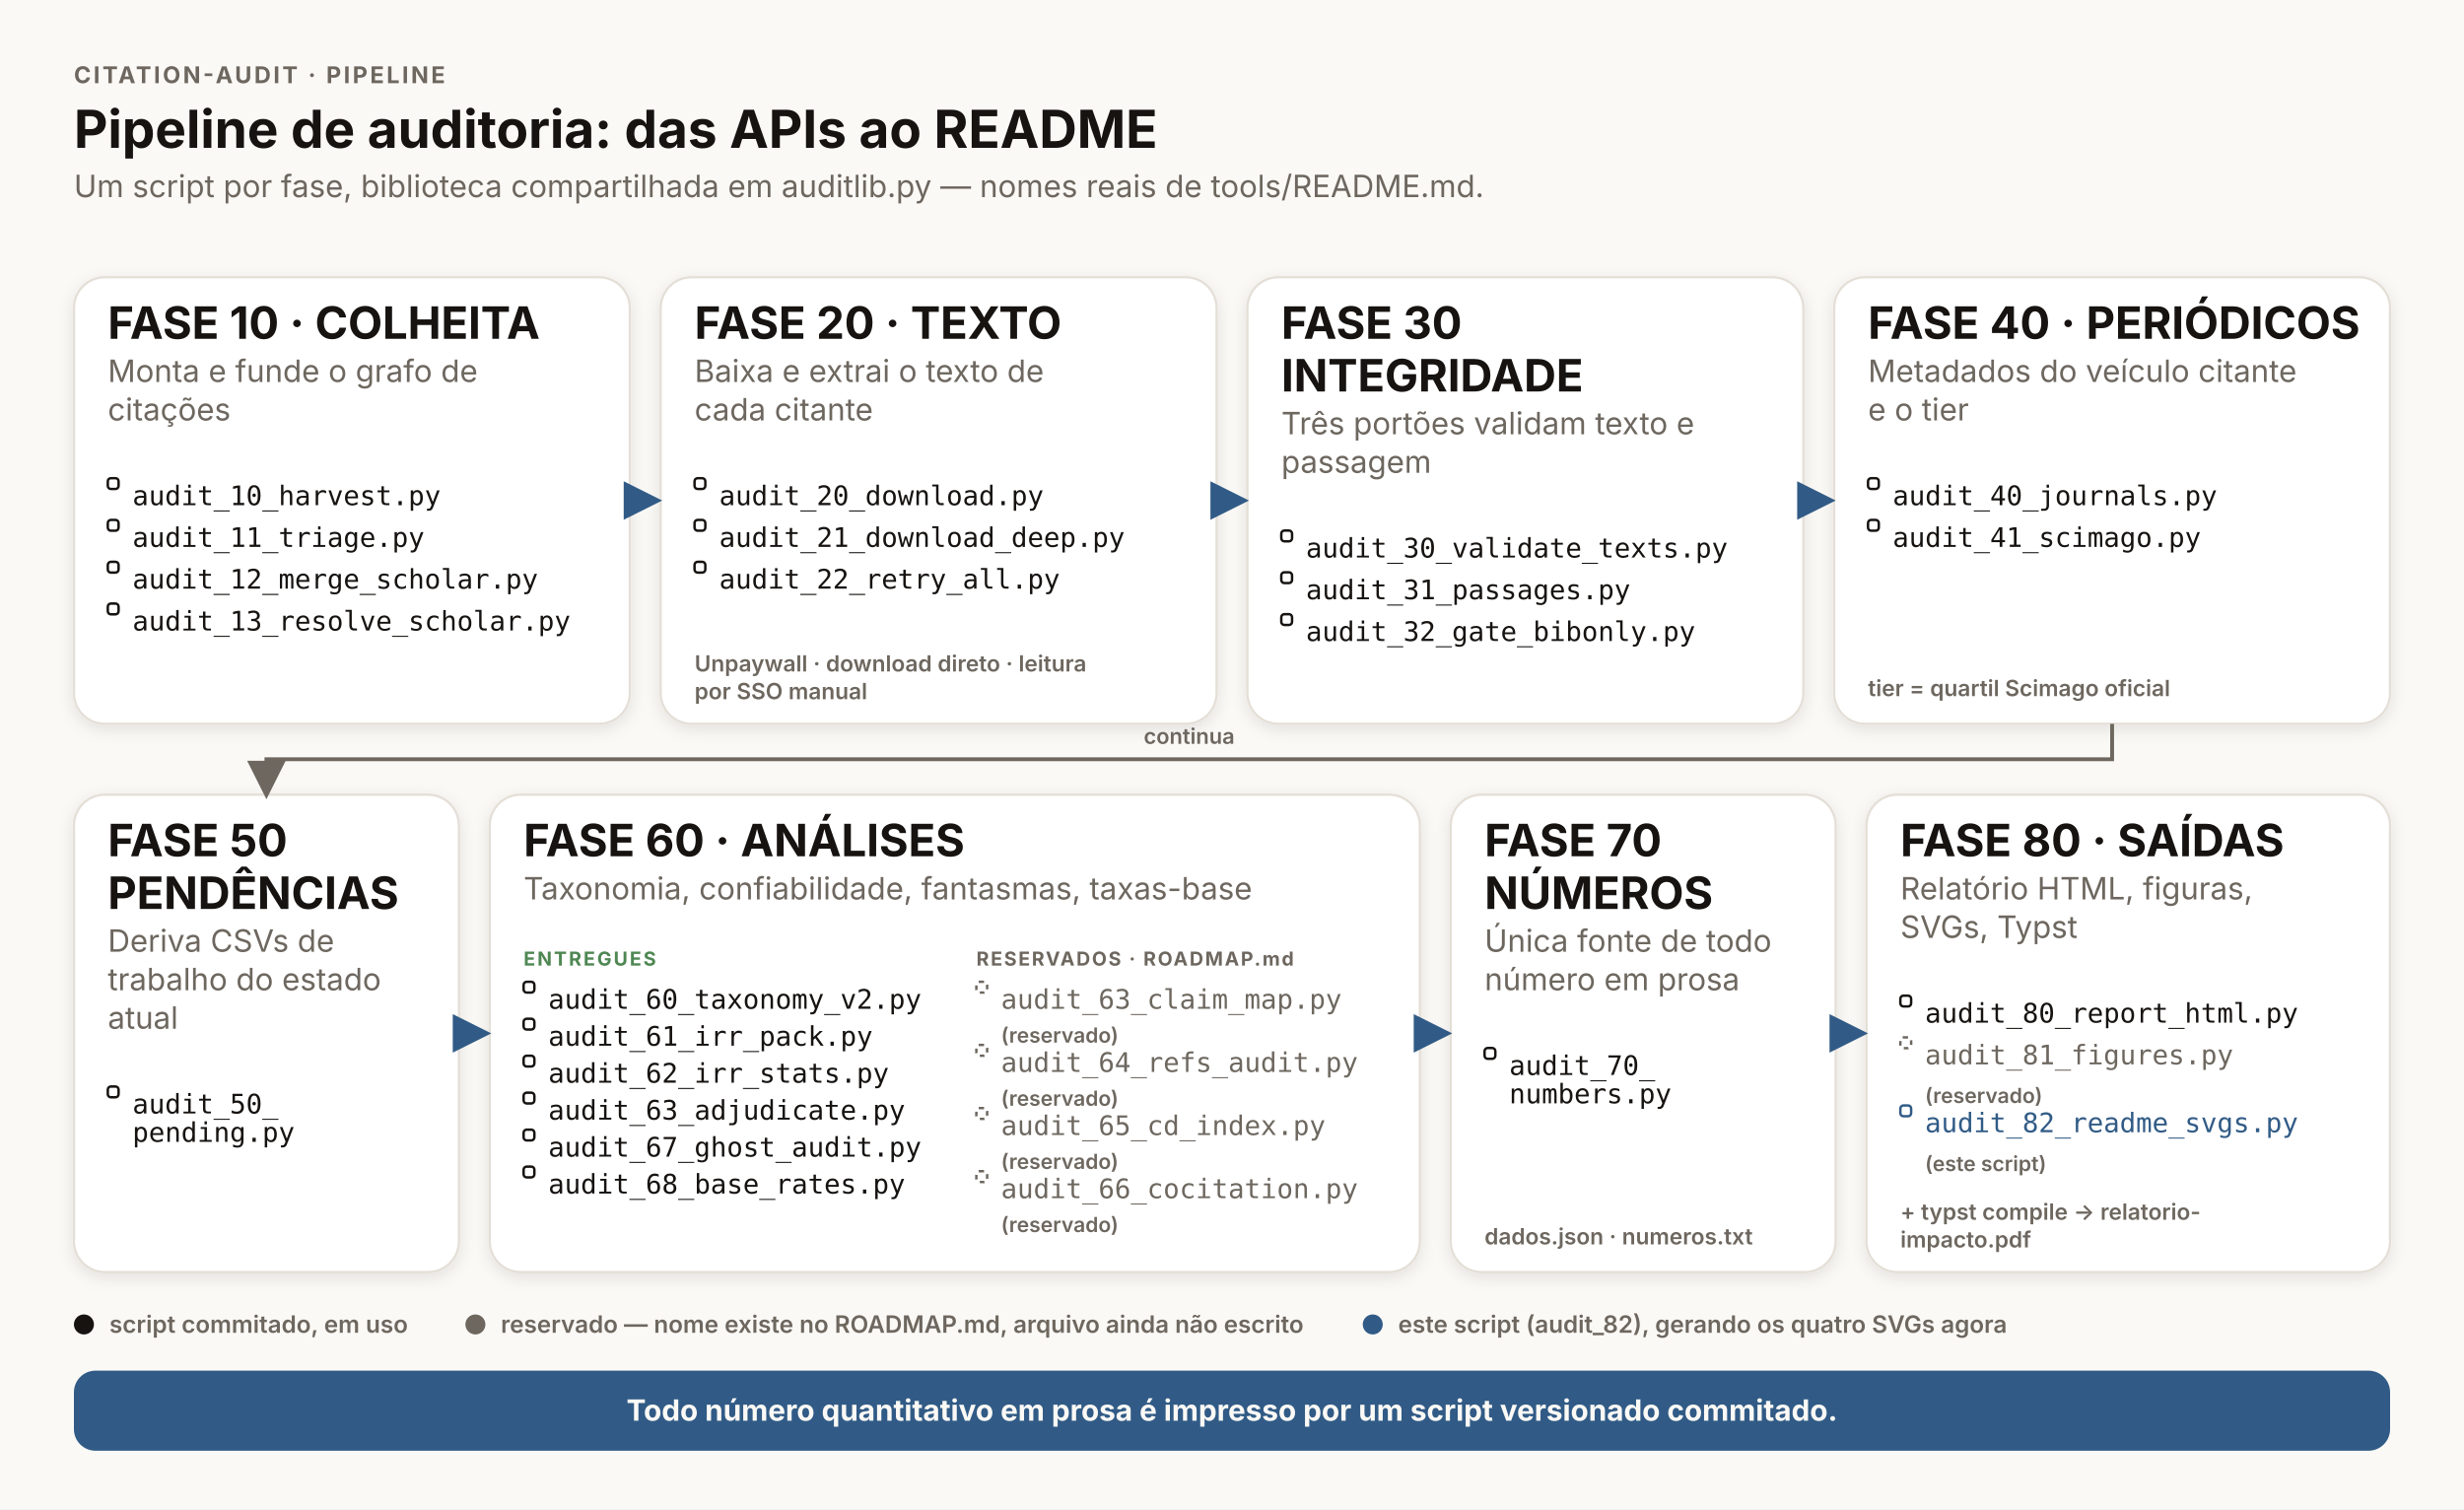
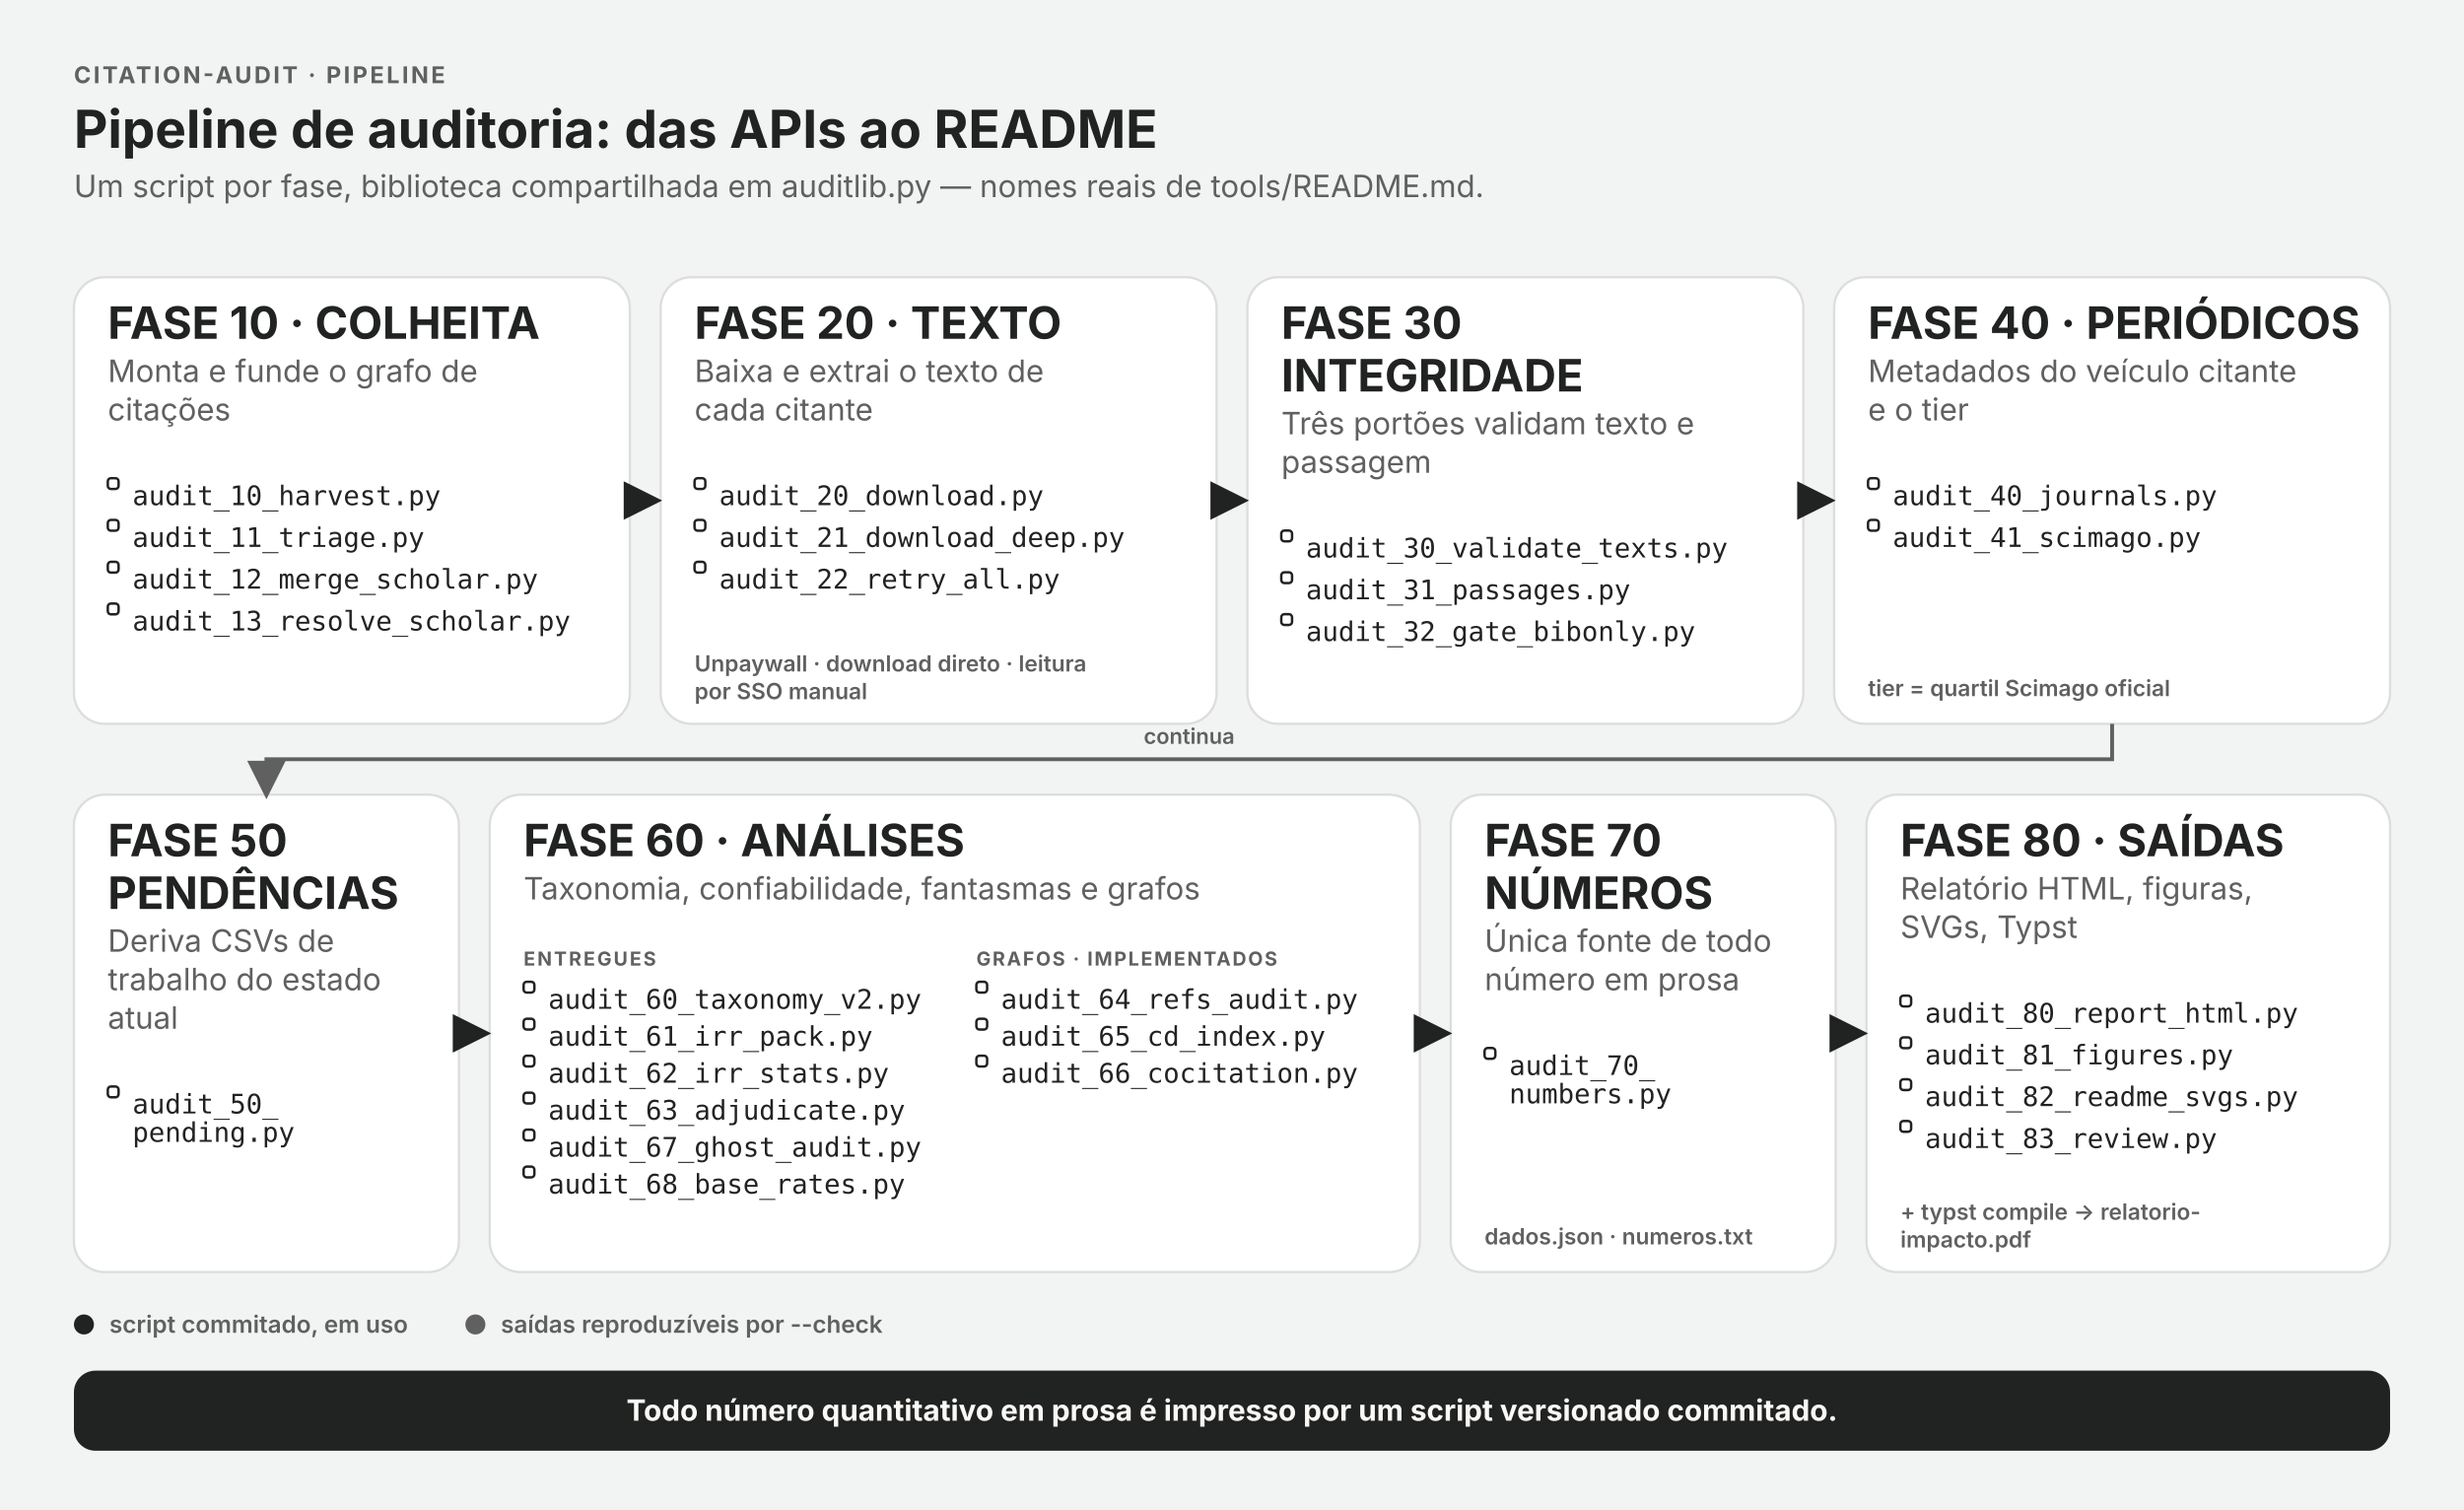
<svg xmlns="http://www.w3.org/2000/svg" viewBox="0 0 1600 980" font-family="Inter, -apple-system, 'Segoe UI', Helvetica, Arial, sans-serif" role="img" aria-labelledby="title desc">
  <defs>
    <marker id="arrow" markerWidth="10" markerHeight="10" refX="8" refY="5" orient="auto">
-       <path d="M0,0 L10,5 L0,10 Z" fill="#6D675F" />
+       <path d="M0,0 L10,5 L0,10 Z" fill="#606060" />
    </marker>
    <marker id="arrowBlue" markerWidth="10" markerHeight="10" refX="8" refY="5" orient="auto">
-       <path d="M0,0 L10,5 L0,10 Z" fill="#315B86" />
+       <path d="M0,0 L10,5 L0,10 Z" fill="#212322" />
    </marker>
    <marker id="arrowAmber" markerWidth="10" markerHeight="10" refX="8" refY="5" orient="auto">
-       <path d="M0,0 L10,5 L0,10 Z" fill="#D9822B" />
+       <path d="M0,0 L10,5 L0,10 Z" fill="#606060" />
    </marker>
    <marker id="arrowTerra" markerWidth="10" markerHeight="10" refX="8" refY="5" orient="auto">
-       <path d="M0,0 L10,5 L0,10 Z" fill="#C96F3F" />
+       <path d="M0,0 L10,5 L0,10 Z" fill="#212322" />
    </marker>
    <marker id="arrowSage" markerWidth="10" markerHeight="10" refX="8" refY="5" orient="auto">
-       <path d="M0,0 L10,5 L0,10 Z" fill="#4E8752" />
+       <path d="M0,0 L10,5 L0,10 Z" fill="#606060" />
    </marker>
-     <filter id="cardShadow" x="-10%" y="-10%" width="120%" height="130%">
-       <feDropShadow dx="0" dy="3" stdDeviation="5" flood-color="#161311" flood-opacity="0.10" />
-     </filter>
  </defs>
-   <rect width="1600" height="980" fill="#FBF9F6" />
-   <text x="48.0" y="54.0" font-family="Inter, -apple-system, 'Segoe UI', Helvetica, Arial, sans-serif" font-size="15" font-weight="700" fill="#6D675F" text-anchor="start" letter-spacing="1.6">CITATION-AUDIT · PIPELINE</text>
-   <text x="48.0" y="96.0" font-family="Inter, -apple-system, 'Segoe UI', Helvetica, Arial, sans-serif" font-size="34" font-weight="700" fill="#161311" text-anchor="start">Pipeline de auditoria: das APIs ao README</text>
-   <text x="48.0" y="128.0" font-family="Inter, -apple-system, 'Segoe UI', Helvetica, Arial, sans-serif" font-size="20" font-weight="400" fill="#6D675F" text-anchor="start">Um script por fase, biblioteca compartilhada em auditlib.py — nomes reais de tools/README.md.</text>
-   <rect x="48.0" y="180.0" width="361.0" height="290.0" rx="20" fill="#FFFFFF" stroke="#E4DFD7" stroke-width="1.5" filter="url(#cardShadow)" />
-   <text x="70.0" y="220.0" font-family="Inter, -apple-system, 'Segoe UI', Helvetica, Arial, sans-serif" font-size="29" font-weight="700" fill="#161311" text-anchor="start">FASE 10 · COLHEITA</text>
-   <text x="70.0" y="248.0" font-family="Inter, -apple-system, 'Segoe UI', Helvetica, Arial, sans-serif" font-size="20" font-weight="400" fill="#6D675F" text-anchor="start">Monta e funde o grafo de</text>
-   <text x="70.0" y="273.0" font-family="Inter, -apple-system, 'Segoe UI', Helvetica, Arial, sans-serif" font-size="20" font-weight="400" fill="#6D675F" text-anchor="start">citações</text>
-   <rect x="70.0" y="310.5" width="7" height="7" rx="2" fill="none" stroke="#161311" stroke-width="1.6" />
-   <text x="86.0" y="328.0" font-family="'JetBrains Mono', SFMono-Regular, Menlo, monospace" font-size="17.5" font-weight="500" fill="#161311" text-anchor="start">audit_10_harvest.py</text>
-   <rect x="70.0" y="337.6" width="7" height="7" rx="2" fill="none" stroke="#161311" stroke-width="1.6" />
-   <text x="86.0" y="355.1" font-family="'JetBrains Mono', SFMono-Regular, Menlo, monospace" font-size="17.5" font-weight="500" fill="#161311" text-anchor="start">audit_11_triage.py</text>
-   <rect x="70.0" y="364.8" width="7" height="7" rx="2" fill="none" stroke="#161311" stroke-width="1.6" />
-   <text x="86.0" y="382.2" font-family="'JetBrains Mono', SFMono-Regular, Menlo, monospace" font-size="17.5" font-weight="500" fill="#161311" text-anchor="start">audit_12_merge_scholar.py</text>
-   <rect x="70.0" y="391.9" width="7" height="7" rx="2" fill="none" stroke="#161311" stroke-width="1.6" />
-   <text x="86.0" y="409.4" font-family="'JetBrains Mono', SFMono-Regular, Menlo, monospace" font-size="17.5" font-weight="500" fill="#161311" text-anchor="start">audit_13_resolve_scholar.py</text>
-   <rect x="429.0" y="180.0" width="361.0" height="290.0" rx="20" fill="#FFFFFF" stroke="#E4DFD7" stroke-width="1.5" filter="url(#cardShadow)" />
-   <text x="451.0" y="220.0" font-family="Inter, -apple-system, 'Segoe UI', Helvetica, Arial, sans-serif" font-size="29" font-weight="700" fill="#161311" text-anchor="start">FASE 20 · TEXTO</text>
-   <text x="451.0" y="248.0" font-family="Inter, -apple-system, 'Segoe UI', Helvetica, Arial, sans-serif" font-size="20" font-weight="400" fill="#6D675F" text-anchor="start">Baixa e extrai o texto de</text>
-   <text x="451.0" y="273.0" font-family="Inter, -apple-system, 'Segoe UI', Helvetica, Arial, sans-serif" font-size="20" font-weight="400" fill="#6D675F" text-anchor="start">cada citante</text>
-   <rect x="451.0" y="310.5" width="7" height="7" rx="2" fill="none" stroke="#161311" stroke-width="1.6" />
-   <text x="467.0" y="328.0" font-family="'JetBrains Mono', SFMono-Regular, Menlo, monospace" font-size="17.5" font-weight="500" fill="#161311" text-anchor="start">audit_20_download.py</text>
-   <rect x="451.0" y="337.6" width="7" height="7" rx="2" fill="none" stroke="#161311" stroke-width="1.6" />
-   <text x="467.0" y="355.1" font-family="'JetBrains Mono', SFMono-Regular, Menlo, monospace" font-size="17.5" font-weight="500" fill="#161311" text-anchor="start">audit_21_download_deep.py</text>
-   <rect x="451.0" y="364.8" width="7" height="7" rx="2" fill="none" stroke="#161311" stroke-width="1.6" />
-   <text x="467.0" y="382.2" font-family="'JetBrains Mono', SFMono-Regular, Menlo, monospace" font-size="17.5" font-weight="500" fill="#161311" text-anchor="start">audit_22_retry_all.py</text>
-   <text x="451.0" y="436.0" font-family="Inter, -apple-system, 'Segoe UI', Helvetica, Arial, sans-serif" font-size="14.5" font-weight="600" fill="#6D675F" text-anchor="start">Unpaywall · download direto · leitura</text>
-   <text x="451.0" y="454.0" font-family="Inter, -apple-system, 'Segoe UI', Helvetica, Arial, sans-serif" font-size="14.5" font-weight="600" fill="#6D675F" text-anchor="start">por SSO manual</text>
-   <rect x="810.0" y="180.0" width="361.0" height="290.0" rx="20" fill="#FFFFFF" stroke="#E4DFD7" stroke-width="1.5" filter="url(#cardShadow)" />
-   <text x="832.0" y="220.0" font-family="Inter, -apple-system, 'Segoe UI', Helvetica, Arial, sans-serif" font-size="29" font-weight="700" fill="#161311" text-anchor="start">FASE 30</text>
-   <text x="832.0" y="254.2" font-family="Inter, -apple-system, 'Segoe UI', Helvetica, Arial, sans-serif" font-size="29" font-weight="700" fill="#161311" text-anchor="start">INTEGRIDADE</text>
-   <text x="832.0" y="282.0" font-family="Inter, -apple-system, 'Segoe UI', Helvetica, Arial, sans-serif" font-size="20" font-weight="400" fill="#6D675F" text-anchor="start">Três portões validam texto e</text>
-   <text x="832.0" y="307.0" font-family="Inter, -apple-system, 'Segoe UI', Helvetica, Arial, sans-serif" font-size="20" font-weight="400" fill="#6D675F" text-anchor="start">passagem</text>
-   <rect x="832.0" y="344.5" width="7" height="7" rx="2" fill="none" stroke="#161311" stroke-width="1.6" />
-   <text x="848.0" y="362.0" font-family="'JetBrains Mono', SFMono-Regular, Menlo, monospace" font-size="17.5" font-weight="500" fill="#161311" text-anchor="start">audit_30_validate_texts.py</text>
-   <rect x="832.0" y="371.6" width="7" height="7" rx="2" fill="none" stroke="#161311" stroke-width="1.6" />
-   <text x="848.0" y="389.1" font-family="'JetBrains Mono', SFMono-Regular, Menlo, monospace" font-size="17.5" font-weight="500" fill="#161311" text-anchor="start">audit_31_passages.py</text>
-   <rect x="832.0" y="398.8" width="7" height="7" rx="2" fill="none" stroke="#161311" stroke-width="1.6" />
-   <text x="848.0" y="416.2" font-family="'JetBrains Mono', SFMono-Regular, Menlo, monospace" font-size="17.5" font-weight="500" fill="#161311" text-anchor="start">audit_32_gate_bibonly.py</text>
-   <rect x="1191.0" y="180.0" width="361.0" height="290.0" rx="20" fill="#FFFFFF" stroke="#E4DFD7" stroke-width="1.5" filter="url(#cardShadow)" />
-   <text x="1213.0" y="220.0" font-family="Inter, -apple-system, 'Segoe UI', Helvetica, Arial, sans-serif" font-size="29" font-weight="700" fill="#161311" text-anchor="start">FASE 40 · PERIÓDICOS</text>
-   <text x="1213.0" y="248.0" font-family="Inter, -apple-system, 'Segoe UI', Helvetica, Arial, sans-serif" font-size="20" font-weight="400" fill="#6D675F" text-anchor="start">Metadados do veículo citante</text>
-   <text x="1213.0" y="273.0" font-family="Inter, -apple-system, 'Segoe UI', Helvetica, Arial, sans-serif" font-size="20" font-weight="400" fill="#6D675F" text-anchor="start">e o tier</text>
-   <rect x="1213.0" y="310.5" width="7" height="7" rx="2" fill="none" stroke="#161311" stroke-width="1.6" />
-   <text x="1229.0" y="328.0" font-family="'JetBrains Mono', SFMono-Regular, Menlo, monospace" font-size="17.5" font-weight="500" fill="#161311" text-anchor="start">audit_40_journals.py</text>
-   <rect x="1213.0" y="337.6" width="7" height="7" rx="2" fill="none" stroke="#161311" stroke-width="1.6" />
-   <text x="1229.0" y="355.1" font-family="'JetBrains Mono', SFMono-Regular, Menlo, monospace" font-size="17.5" font-weight="500" fill="#161311" text-anchor="start">audit_41_scimago.py</text>
-   <text x="1213.0" y="452.0" font-family="Inter, -apple-system, 'Segoe UI', Helvetica, Arial, sans-serif" font-size="14.5" font-weight="600" fill="#6D675F" text-anchor="start">tier = quartil Scimago oficial</text>
-   <path d="M413.0 325.0 L425.0 325.0" stroke="#315B86" stroke-width="2.5" fill="none" marker-end="url(#arrowBlue)" />
-   <path d="M794.0 325.0 L806.0 325.0" stroke="#315B86" stroke-width="2.5" fill="none" marker-end="url(#arrowBlue)" />
-   <path d="M1175.0 325.0 L1187.0 325.0" stroke="#315B86" stroke-width="2.5" fill="none" marker-end="url(#arrowBlue)" />
-   <rect x="48.0" y="516.0" width="250.0" height="310.0" rx="20" fill="#FFFFFF" stroke="#E4DFD7" stroke-width="1.5" filter="url(#cardShadow)" />
-   <text x="70.0" y="556.0" font-family="Inter, -apple-system, 'Segoe UI', Helvetica, Arial, sans-serif" font-size="29" font-weight="700" fill="#161311" text-anchor="start">FASE 50</text>
-   <text x="70.0" y="590.2" font-family="Inter, -apple-system, 'Segoe UI', Helvetica, Arial, sans-serif" font-size="29" font-weight="700" fill="#161311" text-anchor="start">PENDÊNCIAS</text>
-   <text x="70.0" y="618.0" font-family="Inter, -apple-system, 'Segoe UI', Helvetica, Arial, sans-serif" font-size="20" font-weight="400" fill="#6D675F" text-anchor="start">Deriva CSVs de</text>
-   <text x="70.0" y="643.0" font-family="Inter, -apple-system, 'Segoe UI', Helvetica, Arial, sans-serif" font-size="20" font-weight="400" fill="#6D675F" text-anchor="start">trabalho do estado</text>
-   <text x="70.0" y="668.0" font-family="Inter, -apple-system, 'Segoe UI', Helvetica, Arial, sans-serif" font-size="20" font-weight="400" fill="#6D675F" text-anchor="start">atual</text>
-   <rect x="70.0" y="705.5" width="7" height="7" rx="2" fill="none" stroke="#161311" stroke-width="1.6" />
-   <text x="86.0" y="723.0" font-family="'JetBrains Mono', SFMono-Regular, Menlo, monospace" font-size="17.5" font-weight="500" fill="#161311" text-anchor="start">audit_50_</text>
-   <text x="86.0" y="741.4" font-family="'JetBrains Mono', SFMono-Regular, Menlo, monospace" font-size="17.5" font-weight="500" fill="#161311" text-anchor="start">pending.py</text>
-   <rect x="318.0" y="516.0" width="604.0" height="310.0" rx="20" fill="#FFFFFF" stroke="#E4DFD7" stroke-width="1.5" filter="url(#cardShadow)" />
-   <text x="340.0" y="556.0" font-family="Inter, -apple-system, 'Segoe UI', Helvetica, Arial, sans-serif" font-size="29" font-weight="700" fill="#161311" text-anchor="start">FASE 60 · ANÁLISES</text>
-   <text x="340.0" y="584.0" font-family="Inter, -apple-system, 'Segoe UI', Helvetica, Arial, sans-serif" font-size="20" font-weight="400" fill="#6D675F" text-anchor="start">Taxonomia, confiabilidade, fantasmas, taxas-base</text>
-   <text x="340.0" y="627.0" font-family="Inter, -apple-system, 'Segoe UI', Helvetica, Arial, sans-serif" font-size="12.5" font-weight="700" fill="#4E8752" text-anchor="start" letter-spacing="1.3">ENTREGUES</text>
-   <text x="634.0" y="627.0" font-family="Inter, -apple-system, 'Segoe UI', Helvetica, Arial, sans-serif" font-size="12.5" font-weight="700" fill="#6D675F" text-anchor="start" letter-spacing="1.1">RESERVADOS · ROADMAP.md</text>
-   <rect x="340.0" y="637.5" width="7" height="7" rx="2" fill="none" stroke="#161311" stroke-width="1.6" />
-   <text x="356.0" y="655.0" font-family="'JetBrains Mono', SFMono-Regular, Menlo, monospace" font-size="17.5" font-weight="500" fill="#161311" text-anchor="start">audit_60_taxonomy_v2.py</text>
-   <rect x="340.0" y="661.5" width="7" height="7" rx="2" fill="none" stroke="#161311" stroke-width="1.6" />
-   <text x="356.0" y="679.0" font-family="'JetBrains Mono', SFMono-Regular, Menlo, monospace" font-size="17.5" font-weight="500" fill="#161311" text-anchor="start">audit_61_irr_pack.py</text>
-   <rect x="340.0" y="685.5" width="7" height="7" rx="2" fill="none" stroke="#161311" stroke-width="1.6" />
-   <text x="356.0" y="703.0" font-family="'JetBrains Mono', SFMono-Regular, Menlo, monospace" font-size="17.5" font-weight="500" fill="#161311" text-anchor="start">audit_62_irr_stats.py</text>
-   <rect x="340.0" y="709.5" width="7" height="7" rx="2" fill="none" stroke="#161311" stroke-width="1.6" />
-   <text x="356.0" y="727.0" font-family="'JetBrains Mono', SFMono-Regular, Menlo, monospace" font-size="17.5" font-weight="500" fill="#161311" text-anchor="start">audit_63_adjudicate.py</text>
-   <rect x="340.0" y="733.5" width="7" height="7" rx="2" fill="none" stroke="#161311" stroke-width="1.6" />
-   <text x="356.0" y="751.0" font-family="'JetBrains Mono', SFMono-Regular, Menlo, monospace" font-size="17.5" font-weight="500" fill="#161311" text-anchor="start">audit_67_ghost_audit.py</text>
-   <rect x="340.0" y="757.5" width="7" height="7" rx="2" fill="none" stroke="#161311" stroke-width="1.6" />
-   <text x="356.0" y="775.0" font-family="'JetBrains Mono', SFMono-Regular, Menlo, monospace" font-size="17.5" font-weight="500" fill="#161311" text-anchor="start">audit_68_base_rates.py</text>
-   <rect x="634.0" y="637.5" width="7" height="7" rx="2" fill="none" stroke="#6D675F" stroke-width="1.6" stroke-dasharray="3 3" />
-   <text x="650.0" y="655.0" font-family="'JetBrains Mono', SFMono-Regular, Menlo, monospace" font-size="17.5" font-weight="500" fill="#6D675F" text-anchor="start">audit_63_claim_map.py</text>
-   <text x="650.0" y="677.0" font-family="Inter, -apple-system, 'Segoe UI', Helvetica, Arial, sans-serif" font-size="13.5" font-weight="600" fill="#6D675F" text-anchor="start">(reservado)</text>
-   <rect x="634.0" y="678.5" width="7" height="7" rx="2" fill="none" stroke="#6D675F" stroke-width="1.6" stroke-dasharray="3 3" />
-   <text x="650.0" y="696.0" font-family="'JetBrains Mono', SFMono-Regular, Menlo, monospace" font-size="17.5" font-weight="500" fill="#6D675F" text-anchor="start">audit_64_refs_audit.py</text>
-   <text x="650.0" y="718.0" font-family="Inter, -apple-system, 'Segoe UI', Helvetica, Arial, sans-serif" font-size="13.5" font-weight="600" fill="#6D675F" text-anchor="start">(reservado)</text>
-   <rect x="634.0" y="719.5" width="7" height="7" rx="2" fill="none" stroke="#6D675F" stroke-width="1.6" stroke-dasharray="3 3" />
-   <text x="650.0" y="737.0" font-family="'JetBrains Mono', SFMono-Regular, Menlo, monospace" font-size="17.5" font-weight="500" fill="#6D675F" text-anchor="start">audit_65_cd_index.py</text>
-   <text x="650.0" y="759.0" font-family="Inter, -apple-system, 'Segoe UI', Helvetica, Arial, sans-serif" font-size="13.5" font-weight="600" fill="#6D675F" text-anchor="start">(reservado)</text>
-   <rect x="634.0" y="760.5" width="7" height="7" rx="2" fill="none" stroke="#6D675F" stroke-width="1.6" stroke-dasharray="3 3" />
-   <text x="650.0" y="778.0" font-family="'JetBrains Mono', SFMono-Regular, Menlo, monospace" font-size="17.5" font-weight="500" fill="#6D675F" text-anchor="start">audit_66_cocitation.py</text>
-   <text x="650.0" y="800.0" font-family="Inter, -apple-system, 'Segoe UI', Helvetica, Arial, sans-serif" font-size="13.5" font-weight="600" fill="#6D675F" text-anchor="start">(reservado)</text>
-   <rect x="942.0" y="516.0" width="250.0" height="310.0" rx="20" fill="#FFFFFF" stroke="#E4DFD7" stroke-width="1.5" filter="url(#cardShadow)" />
-   <text x="964.0" y="556.0" font-family="Inter, -apple-system, 'Segoe UI', Helvetica, Arial, sans-serif" font-size="29" font-weight="700" fill="#161311" text-anchor="start">FASE 70</text>
-   <text x="964.0" y="590.2" font-family="Inter, -apple-system, 'Segoe UI', Helvetica, Arial, sans-serif" font-size="29" font-weight="700" fill="#161311" text-anchor="start">NÚMEROS</text>
-   <text x="964.0" y="618.0" font-family="Inter, -apple-system, 'Segoe UI', Helvetica, Arial, sans-serif" font-size="20" font-weight="400" fill="#6D675F" text-anchor="start">Única fonte de todo</text>
-   <text x="964.0" y="643.0" font-family="Inter, -apple-system, 'Segoe UI', Helvetica, Arial, sans-serif" font-size="20" font-weight="400" fill="#6D675F" text-anchor="start">número em prosa</text>
-   <rect x="964.0" y="680.5" width="7" height="7" rx="2" fill="none" stroke="#161311" stroke-width="1.6" />
-   <text x="980.0" y="698.0" font-family="'JetBrains Mono', SFMono-Regular, Menlo, monospace" font-size="17.5" font-weight="500" fill="#161311" text-anchor="start">audit_70_</text>
-   <text x="980.0" y="716.4" font-family="'JetBrains Mono', SFMono-Regular, Menlo, monospace" font-size="17.5" font-weight="500" fill="#161311" text-anchor="start">numbers.py</text>
-   <text x="964.0" y="808.0" font-family="Inter, -apple-system, 'Segoe UI', Helvetica, Arial, sans-serif" font-size="14.5" font-weight="600" fill="#6D675F" text-anchor="start">dados.json · numeros.txt</text>
-   <rect x="1212.0" y="516.0" width="340.0" height="310.0" rx="20" fill="#FFFFFF" stroke="#E4DFD7" stroke-width="1.5" filter="url(#cardShadow)" />
-   <text x="1234.0" y="556.0" font-family="Inter, -apple-system, 'Segoe UI', Helvetica, Arial, sans-serif" font-size="29" font-weight="700" fill="#161311" text-anchor="start">FASE 80 · SAÍDAS</text>
-   <text x="1234.0" y="584.0" font-family="Inter, -apple-system, 'Segoe UI', Helvetica, Arial, sans-serif" font-size="20" font-weight="400" fill="#6D675F" text-anchor="start">Relatório HTML, figuras,</text>
-   <text x="1234.0" y="609.0" font-family="Inter, -apple-system, 'Segoe UI', Helvetica, Arial, sans-serif" font-size="20" font-weight="400" fill="#6D675F" text-anchor="start">SVGs, Typst</text>
-   <rect x="1234.0" y="646.5" width="7" height="7" rx="2" fill="none" stroke="#161311" stroke-width="1.6" />
-   <text x="1250.0" y="664.0" font-family="'JetBrains Mono', SFMono-Regular, Menlo, monospace" font-size="17.5" font-weight="500" fill="#161311" text-anchor="start">audit_80_report_html.py</text>
-   <rect x="1234.0" y="673.6" width="7" height="7" rx="2" fill="none" stroke="#6D675F" stroke-width="1.6" stroke-dasharray="3 3" />
-   <text x="1250.0" y="691.1" font-family="'JetBrains Mono', SFMono-Regular, Menlo, monospace" font-size="17.5" font-weight="500" fill="#6D675F" text-anchor="start">audit_81_figures.py</text>
-   <text x="1250.0" y="716.2" font-family="Inter, -apple-system, 'Segoe UI', Helvetica, Arial, sans-serif" font-size="13.5" font-weight="600" fill="#6D675F" text-anchor="start">(reservado)</text>
-   <rect x="1234.0" y="717.8" width="7" height="7" rx="2" fill="none" stroke="#315B86" stroke-width="1.6" />
-   <text x="1250.0" y="735.2" font-family="'JetBrains Mono', SFMono-Regular, Menlo, monospace" font-size="17.5" font-weight="500" fill="#315B86" text-anchor="start">audit_82_readme_svgs.py</text>
-   <text x="1250.0" y="760.4" font-family="Inter, -apple-system, 'Segoe UI', Helvetica, Arial, sans-serif" font-size="13.5" font-weight="600" fill="#6D675F" text-anchor="start">(este script)</text>
-   <text x="1234.0" y="792.0" font-family="Inter, -apple-system, 'Segoe UI', Helvetica, Arial, sans-serif" font-size="14.5" font-weight="600" fill="#6D675F" text-anchor="start">+ typst compile → relatorio-</text>
-   <text x="1234.0" y="810.0" font-family="Inter, -apple-system, 'Segoe UI', Helvetica, Arial, sans-serif" font-size="14.5" font-weight="600" fill="#6D675F" text-anchor="start">impacto.pdf</text>
-   <path d="M302.0 671.0 L314.0 671.0" stroke="#315B86" stroke-width="2.5" fill="none" marker-end="url(#arrowBlue)" />
-   <path d="M926.0 671.0 L938.0 671.0" stroke="#315B86" stroke-width="2.5" fill="none" marker-end="url(#arrowBlue)" />
-   <path d="M1196.0 671.0 L1208.0 671.0" stroke="#315B86" stroke-width="2.5" fill="none" marker-end="url(#arrowBlue)" />
-   <path d="M1371.5 470.0 L1371.5 493.0 L173.0 493.0 L173.0 514.0" stroke="#6D675F" stroke-width="2.5" fill="none" marker-end="url(#arrow)" stroke-dasharray="1 0" />
-   <text x="772.2" y="483.0" font-family="Inter, -apple-system, 'Segoe UI', Helvetica, Arial, sans-serif" font-size="14" font-weight="600" fill="#6D675F" text-anchor="middle">continua</text>
-   <circle cx="54.5" cy="860.0" r="6.5" fill="#161311" />
-   <text x="71.0" y="865.4" font-family="Inter, -apple-system, 'Segoe UI', Helvetica, Arial, sans-serif" font-size="15.5" font-weight="600" fill="#6D675F" text-anchor="start">script commitado, em uso</text>
-   <circle cx="308.7" cy="860.0" r="6.5" fill="#6D675F" />
-   <text x="325.2" y="865.4" font-family="Inter, -apple-system, 'Segoe UI', Helvetica, Arial, sans-serif" font-size="15.5" font-weight="600" fill="#6D675F" text-anchor="start">reservado — nome existe no ROADMAP.md, arquivo ainda não escrito</text>
-   <circle cx="891.4" cy="860.0" r="6.5" fill="#315B86" />
-   <text x="907.9" y="865.4" font-family="Inter, -apple-system, 'Segoe UI', Helvetica, Arial, sans-serif" font-size="15.5" font-weight="600" fill="#6D675F" text-anchor="start">este script (audit_82), gerando os quatro SVGs agora</text>
-   <rect x="48.0" y="890.0" width="1504.0" height="52.0" rx="14" fill="#315B86" />
+   <rect width="1600" height="980" fill="#F2F3F3" />
+   <text x="48.0" y="54.0" font-family="Inter, -apple-system, 'Segoe UI', Helvetica, Arial, sans-serif" font-size="15" font-weight="700" fill="#606060" text-anchor="start" letter-spacing="1.6">CITATION-AUDIT · PIPELINE</text>
+   <text x="48.0" y="96.0" font-family="Inter, -apple-system, 'Segoe UI', Helvetica, Arial, sans-serif" font-size="34" font-weight="700" fill="#212322" text-anchor="start">Pipeline de auditoria: das APIs ao README</text>
+   <text x="48.0" y="128.0" font-family="Inter, -apple-system, 'Segoe UI', Helvetica, Arial, sans-serif" font-size="20" font-weight="400" fill="#606060" text-anchor="start">Um script por fase, biblioteca compartilhada em auditlib.py — nomes reais de tools/README.md.</text>
+   <rect x="48.0" y="180.0" width="361.0" height="290.0" rx="20" fill="#FFFFFF" stroke="#DDDDDD" stroke-width="1.5" />
+   <text x="70.0" y="220.0" font-family="Inter, -apple-system, 'Segoe UI', Helvetica, Arial, sans-serif" font-size="29" font-weight="700" fill="#212322" text-anchor="start">FASE 10 · COLHEITA</text>
+   <text x="70.0" y="248.0" font-family="Inter, -apple-system, 'Segoe UI', Helvetica, Arial, sans-serif" font-size="20" font-weight="400" fill="#606060" text-anchor="start">Monta e funde o grafo de</text>
+   <text x="70.0" y="273.0" font-family="Inter, -apple-system, 'Segoe UI', Helvetica, Arial, sans-serif" font-size="20" font-weight="400" fill="#606060" text-anchor="start">citações</text>
+   <rect x="70.0" y="310.5" width="7" height="7" rx="2" fill="none" stroke="#212322" stroke-width="1.6" />
+   <text x="86.0" y="328.0" font-family="'JetBrains Mono', SFMono-Regular, Menlo, monospace" font-size="17.5" font-weight="500" fill="#212322" text-anchor="start">audit_10_harvest.py</text>
+   <rect x="70.0" y="337.6" width="7" height="7" rx="2" fill="none" stroke="#212322" stroke-width="1.6" />
+   <text x="86.0" y="355.1" font-family="'JetBrains Mono', SFMono-Regular, Menlo, monospace" font-size="17.5" font-weight="500" fill="#212322" text-anchor="start">audit_11_triage.py</text>
+   <rect x="70.0" y="364.8" width="7" height="7" rx="2" fill="none" stroke="#212322" stroke-width="1.6" />
+   <text x="86.0" y="382.2" font-family="'JetBrains Mono', SFMono-Regular, Menlo, monospace" font-size="17.5" font-weight="500" fill="#212322" text-anchor="start">audit_12_merge_scholar.py</text>
+   <rect x="70.0" y="391.9" width="7" height="7" rx="2" fill="none" stroke="#212322" stroke-width="1.6" />
+   <text x="86.0" y="409.4" font-family="'JetBrains Mono', SFMono-Regular, Menlo, monospace" font-size="17.5" font-weight="500" fill="#212322" text-anchor="start">audit_13_resolve_scholar.py</text>
+   <rect x="429.0" y="180.0" width="361.0" height="290.0" rx="20" fill="#FFFFFF" stroke="#DDDDDD" stroke-width="1.5" />
+   <text x="451.0" y="220.0" font-family="Inter, -apple-system, 'Segoe UI', Helvetica, Arial, sans-serif" font-size="29" font-weight="700" fill="#212322" text-anchor="start">FASE 20 · TEXTO</text>
+   <text x="451.0" y="248.0" font-family="Inter, -apple-system, 'Segoe UI', Helvetica, Arial, sans-serif" font-size="20" font-weight="400" fill="#606060" text-anchor="start">Baixa e extrai o texto de</text>
+   <text x="451.0" y="273.0" font-family="Inter, -apple-system, 'Segoe UI', Helvetica, Arial, sans-serif" font-size="20" font-weight="400" fill="#606060" text-anchor="start">cada citante</text>
+   <rect x="451.0" y="310.5" width="7" height="7" rx="2" fill="none" stroke="#212322" stroke-width="1.6" />
+   <text x="467.0" y="328.0" font-family="'JetBrains Mono', SFMono-Regular, Menlo, monospace" font-size="17.5" font-weight="500" fill="#212322" text-anchor="start">audit_20_download.py</text>
+   <rect x="451.0" y="337.6" width="7" height="7" rx="2" fill="none" stroke="#212322" stroke-width="1.6" />
+   <text x="467.0" y="355.1" font-family="'JetBrains Mono', SFMono-Regular, Menlo, monospace" font-size="17.5" font-weight="500" fill="#212322" text-anchor="start">audit_21_download_deep.py</text>
+   <rect x="451.0" y="364.8" width="7" height="7" rx="2" fill="none" stroke="#212322" stroke-width="1.6" />
+   <text x="467.0" y="382.2" font-family="'JetBrains Mono', SFMono-Regular, Menlo, monospace" font-size="17.5" font-weight="500" fill="#212322" text-anchor="start">audit_22_retry_all.py</text>
+   <text x="451.0" y="436.0" font-family="Inter, -apple-system, 'Segoe UI', Helvetica, Arial, sans-serif" font-size="14.5" font-weight="600" fill="#606060" text-anchor="start">Unpaywall · download direto · leitura</text>
+   <text x="451.0" y="454.0" font-family="Inter, -apple-system, 'Segoe UI', Helvetica, Arial, sans-serif" font-size="14.5" font-weight="600" fill="#606060" text-anchor="start">por SSO manual</text>
+   <rect x="810.0" y="180.0" width="361.0" height="290.0" rx="20" fill="#FFFFFF" stroke="#DDDDDD" stroke-width="1.5" />
+   <text x="832.0" y="220.0" font-family="Inter, -apple-system, 'Segoe UI', Helvetica, Arial, sans-serif" font-size="29" font-weight="700" fill="#212322" text-anchor="start">FASE 30</text>
+   <text x="832.0" y="254.2" font-family="Inter, -apple-system, 'Segoe UI', Helvetica, Arial, sans-serif" font-size="29" font-weight="700" fill="#212322" text-anchor="start">INTEGRIDADE</text>
+   <text x="832.0" y="282.0" font-family="Inter, -apple-system, 'Segoe UI', Helvetica, Arial, sans-serif" font-size="20" font-weight="400" fill="#606060" text-anchor="start">Três portões validam texto e</text>
+   <text x="832.0" y="307.0" font-family="Inter, -apple-system, 'Segoe UI', Helvetica, Arial, sans-serif" font-size="20" font-weight="400" fill="#606060" text-anchor="start">passagem</text>
+   <rect x="832.0" y="344.5" width="7" height="7" rx="2" fill="none" stroke="#212322" stroke-width="1.6" />
+   <text x="848.0" y="362.0" font-family="'JetBrains Mono', SFMono-Regular, Menlo, monospace" font-size="17.5" font-weight="500" fill="#212322" text-anchor="start">audit_30_validate_texts.py</text>
+   <rect x="832.0" y="371.6" width="7" height="7" rx="2" fill="none" stroke="#212322" stroke-width="1.6" />
+   <text x="848.0" y="389.1" font-family="'JetBrains Mono', SFMono-Regular, Menlo, monospace" font-size="17.5" font-weight="500" fill="#212322" text-anchor="start">audit_31_passages.py</text>
+   <rect x="832.0" y="398.8" width="7" height="7" rx="2" fill="none" stroke="#212322" stroke-width="1.6" />
+   <text x="848.0" y="416.2" font-family="'JetBrains Mono', SFMono-Regular, Menlo, monospace" font-size="17.5" font-weight="500" fill="#212322" text-anchor="start">audit_32_gate_bibonly.py</text>
+   <rect x="1191.0" y="180.0" width="361.0" height="290.0" rx="20" fill="#FFFFFF" stroke="#DDDDDD" stroke-width="1.5" />
+   <text x="1213.0" y="220.0" font-family="Inter, -apple-system, 'Segoe UI', Helvetica, Arial, sans-serif" font-size="29" font-weight="700" fill="#212322" text-anchor="start">FASE 40 · PERIÓDICOS</text>
+   <text x="1213.0" y="248.0" font-family="Inter, -apple-system, 'Segoe UI', Helvetica, Arial, sans-serif" font-size="20" font-weight="400" fill="#606060" text-anchor="start">Metadados do veículo citante</text>
+   <text x="1213.0" y="273.0" font-family="Inter, -apple-system, 'Segoe UI', Helvetica, Arial, sans-serif" font-size="20" font-weight="400" fill="#606060" text-anchor="start">e o tier</text>
+   <rect x="1213.0" y="310.5" width="7" height="7" rx="2" fill="none" stroke="#212322" stroke-width="1.6" />
+   <text x="1229.0" y="328.0" font-family="'JetBrains Mono', SFMono-Regular, Menlo, monospace" font-size="17.5" font-weight="500" fill="#212322" text-anchor="start">audit_40_journals.py</text>
+   <rect x="1213.0" y="337.6" width="7" height="7" rx="2" fill="none" stroke="#212322" stroke-width="1.6" />
+   <text x="1229.0" y="355.1" font-family="'JetBrains Mono', SFMono-Regular, Menlo, monospace" font-size="17.5" font-weight="500" fill="#212322" text-anchor="start">audit_41_scimago.py</text>
+   <text x="1213.0" y="452.0" font-family="Inter, -apple-system, 'Segoe UI', Helvetica, Arial, sans-serif" font-size="14.5" font-weight="600" fill="#606060" text-anchor="start">tier = quartil Scimago oficial</text>
+   <path d="M413.0 325.0 L425.0 325.0" stroke="#212322" stroke-width="2.5" fill="none" marker-end="url(#arrowBlue)" />
+   <path d="M794.0 325.0 L806.0 325.0" stroke="#212322" stroke-width="2.5" fill="none" marker-end="url(#arrowBlue)" />
+   <path d="M1175.0 325.0 L1187.0 325.0" stroke="#212322" stroke-width="2.5" fill="none" marker-end="url(#arrowBlue)" />
+   <rect x="48.0" y="516.0" width="250.0" height="310.0" rx="20" fill="#FFFFFF" stroke="#DDDDDD" stroke-width="1.5" />
+   <text x="70.0" y="556.0" font-family="Inter, -apple-system, 'Segoe UI', Helvetica, Arial, sans-serif" font-size="29" font-weight="700" fill="#212322" text-anchor="start">FASE 50</text>
+   <text x="70.0" y="590.2" font-family="Inter, -apple-system, 'Segoe UI', Helvetica, Arial, sans-serif" font-size="29" font-weight="700" fill="#212322" text-anchor="start">PENDÊNCIAS</text>
+   <text x="70.0" y="618.0" font-family="Inter, -apple-system, 'Segoe UI', Helvetica, Arial, sans-serif" font-size="20" font-weight="400" fill="#606060" text-anchor="start">Deriva CSVs de</text>
+   <text x="70.0" y="643.0" font-family="Inter, -apple-system, 'Segoe UI', Helvetica, Arial, sans-serif" font-size="20" font-weight="400" fill="#606060" text-anchor="start">trabalho do estado</text>
+   <text x="70.0" y="668.0" font-family="Inter, -apple-system, 'Segoe UI', Helvetica, Arial, sans-serif" font-size="20" font-weight="400" fill="#606060" text-anchor="start">atual</text>
+   <rect x="70.0" y="705.5" width="7" height="7" rx="2" fill="none" stroke="#212322" stroke-width="1.6" />
+   <text x="86.0" y="723.0" font-family="'JetBrains Mono', SFMono-Regular, Menlo, monospace" font-size="17.5" font-weight="500" fill="#212322" text-anchor="start">audit_50_</text>
+   <text x="86.0" y="741.4" font-family="'JetBrains Mono', SFMono-Regular, Menlo, monospace" font-size="17.5" font-weight="500" fill="#212322" text-anchor="start">pending.py</text>
+   <rect x="318.0" y="516.0" width="604.0" height="310.0" rx="20" fill="#FFFFFF" stroke="#DDDDDD" stroke-width="1.5" />
+   <text x="340.0" y="556.0" font-family="Inter, -apple-system, 'Segoe UI', Helvetica, Arial, sans-serif" font-size="29" font-weight="700" fill="#212322" text-anchor="start">FASE 60 · ANÁLISES</text>
+   <text x="340.0" y="584.0" font-family="Inter, -apple-system, 'Segoe UI', Helvetica, Arial, sans-serif" font-size="20" font-weight="400" fill="#606060" text-anchor="start">Taxonomia, confiabilidade, fantasmas e grafos</text>
+   <text x="340.0" y="627.0" font-family="Inter, -apple-system, 'Segoe UI', Helvetica, Arial, sans-serif" font-size="12.5" font-weight="700" fill="#606060" text-anchor="start" letter-spacing="1.3">ENTREGUES</text>
+   <text x="634.0" y="627.0" font-family="Inter, -apple-system, 'Segoe UI', Helvetica, Arial, sans-serif" font-size="12.5" font-weight="700" fill="#606060" text-anchor="start" letter-spacing="1.1">GRAFOS · IMPLEMENTADOS</text>
+   <rect x="340.0" y="637.5" width="7" height="7" rx="2" fill="none" stroke="#212322" stroke-width="1.6" />
+   <text x="356.0" y="655.0" font-family="'JetBrains Mono', SFMono-Regular, Menlo, monospace" font-size="17.5" font-weight="500" fill="#212322" text-anchor="start">audit_60_taxonomy_v2.py</text>
+   <rect x="340.0" y="661.5" width="7" height="7" rx="2" fill="none" stroke="#212322" stroke-width="1.6" />
+   <text x="356.0" y="679.0" font-family="'JetBrains Mono', SFMono-Regular, Menlo, monospace" font-size="17.5" font-weight="500" fill="#212322" text-anchor="start">audit_61_irr_pack.py</text>
+   <rect x="340.0" y="685.5" width="7" height="7" rx="2" fill="none" stroke="#212322" stroke-width="1.6" />
+   <text x="356.0" y="703.0" font-family="'JetBrains Mono', SFMono-Regular, Menlo, monospace" font-size="17.5" font-weight="500" fill="#212322" text-anchor="start">audit_62_irr_stats.py</text>
+   <rect x="340.0" y="709.5" width="7" height="7" rx="2" fill="none" stroke="#212322" stroke-width="1.6" />
+   <text x="356.0" y="727.0" font-family="'JetBrains Mono', SFMono-Regular, Menlo, monospace" font-size="17.5" font-weight="500" fill="#212322" text-anchor="start">audit_63_adjudicate.py</text>
+   <rect x="340.0" y="733.5" width="7" height="7" rx="2" fill="none" stroke="#212322" stroke-width="1.6" />
+   <text x="356.0" y="751.0" font-family="'JetBrains Mono', SFMono-Regular, Menlo, monospace" font-size="17.5" font-weight="500" fill="#212322" text-anchor="start">audit_67_ghost_audit.py</text>
+   <rect x="340.0" y="757.5" width="7" height="7" rx="2" fill="none" stroke="#212322" stroke-width="1.6" />
+   <text x="356.0" y="775.0" font-family="'JetBrains Mono', SFMono-Regular, Menlo, monospace" font-size="17.5" font-weight="500" fill="#212322" text-anchor="start">audit_68_base_rates.py</text>
+   <rect x="634.0" y="637.5" width="7" height="7" rx="2" fill="none" stroke="#212322" stroke-width="1.6" />
+   <text x="650.0" y="655.0" font-family="'JetBrains Mono', SFMono-Regular, Menlo, monospace" font-size="17.5" font-weight="500" fill="#212322" text-anchor="start">audit_64_refs_audit.py</text>
+   <rect x="634.0" y="661.5" width="7" height="7" rx="2" fill="none" stroke="#212322" stroke-width="1.6" />
+   <text x="650.0" y="679.0" font-family="'JetBrains Mono', SFMono-Regular, Menlo, monospace" font-size="17.5" font-weight="500" fill="#212322" text-anchor="start">audit_65_cd_index.py</text>
+   <rect x="634.0" y="685.5" width="7" height="7" rx="2" fill="none" stroke="#212322" stroke-width="1.6" />
+   <text x="650.0" y="703.0" font-family="'JetBrains Mono', SFMono-Regular, Menlo, monospace" font-size="17.5" font-weight="500" fill="#212322" text-anchor="start">audit_66_cocitation.py</text>
+   <rect x="942.0" y="516.0" width="250.0" height="310.0" rx="20" fill="#FFFFFF" stroke="#DDDDDD" stroke-width="1.5" />
+   <text x="964.0" y="556.0" font-family="Inter, -apple-system, 'Segoe UI', Helvetica, Arial, sans-serif" font-size="29" font-weight="700" fill="#212322" text-anchor="start">FASE 70</text>
+   <text x="964.0" y="590.2" font-family="Inter, -apple-system, 'Segoe UI', Helvetica, Arial, sans-serif" font-size="29" font-weight="700" fill="#212322" text-anchor="start">NÚMEROS</text>
+   <text x="964.0" y="618.0" font-family="Inter, -apple-system, 'Segoe UI', Helvetica, Arial, sans-serif" font-size="20" font-weight="400" fill="#606060" text-anchor="start">Única fonte de todo</text>
+   <text x="964.0" y="643.0" font-family="Inter, -apple-system, 'Segoe UI', Helvetica, Arial, sans-serif" font-size="20" font-weight="400" fill="#606060" text-anchor="start">número em prosa</text>
+   <rect x="964.0" y="680.5" width="7" height="7" rx="2" fill="none" stroke="#212322" stroke-width="1.6" />
+   <text x="980.0" y="698.0" font-family="'JetBrains Mono', SFMono-Regular, Menlo, monospace" font-size="17.5" font-weight="500" fill="#212322" text-anchor="start">audit_70_</text>
+   <text x="980.0" y="716.4" font-family="'JetBrains Mono', SFMono-Regular, Menlo, monospace" font-size="17.5" font-weight="500" fill="#212322" text-anchor="start">numbers.py</text>
+   <text x="964.0" y="808.0" font-family="Inter, -apple-system, 'Segoe UI', Helvetica, Arial, sans-serif" font-size="14.5" font-weight="600" fill="#606060" text-anchor="start">dados.json · numeros.txt</text>
+   <rect x="1212.0" y="516.0" width="340.0" height="310.0" rx="20" fill="#FFFFFF" stroke="#DDDDDD" stroke-width="1.5" />
+   <text x="1234.0" y="556.0" font-family="Inter, -apple-system, 'Segoe UI', Helvetica, Arial, sans-serif" font-size="29" font-weight="700" fill="#212322" text-anchor="start">FASE 80 · SAÍDAS</text>
+   <text x="1234.0" y="584.0" font-family="Inter, -apple-system, 'Segoe UI', Helvetica, Arial, sans-serif" font-size="20" font-weight="400" fill="#606060" text-anchor="start">Relatório HTML, figuras,</text>
+   <text x="1234.0" y="609.0" font-family="Inter, -apple-system, 'Segoe UI', Helvetica, Arial, sans-serif" font-size="20" font-weight="400" fill="#606060" text-anchor="start">SVGs, Typst</text>
+   <rect x="1234.0" y="646.5" width="7" height="7" rx="2" fill="none" stroke="#212322" stroke-width="1.6" />
+   <text x="1250.0" y="664.0" font-family="'JetBrains Mono', SFMono-Regular, Menlo, monospace" font-size="17.5" font-weight="500" fill="#212322" text-anchor="start">audit_80_report_html.py</text>
+   <rect x="1234.0" y="673.6" width="7" height="7" rx="2" fill="none" stroke="#212322" stroke-width="1.6" />
+   <text x="1250.0" y="691.1" font-family="'JetBrains Mono', SFMono-Regular, Menlo, monospace" font-size="17.5" font-weight="500" fill="#212322" text-anchor="start">audit_81_figures.py</text>
+   <rect x="1234.0" y="700.8" width="7" height="7" rx="2" fill="none" stroke="#212322" stroke-width="1.6" />
+   <text x="1250.0" y="718.2" font-family="'JetBrains Mono', SFMono-Regular, Menlo, monospace" font-size="17.5" font-weight="500" fill="#212322" text-anchor="start">audit_82_readme_svgs.py</text>
+   <rect x="1234.0" y="727.9" width="7" height="7" rx="2" fill="none" stroke="#212322" stroke-width="1.6" />
+   <text x="1250.0" y="745.4" font-family="'JetBrains Mono', SFMono-Regular, Menlo, monospace" font-size="17.5" font-weight="500" fill="#212322" text-anchor="start">audit_83_review.py</text>
+   <text x="1234.0" y="792.0" font-family="Inter, -apple-system, 'Segoe UI', Helvetica, Arial, sans-serif" font-size="14.5" font-weight="600" fill="#606060" text-anchor="start">+ typst compile → relatorio-</text>
+   <text x="1234.0" y="810.0" font-family="Inter, -apple-system, 'Segoe UI', Helvetica, Arial, sans-serif" font-size="14.5" font-weight="600" fill="#606060" text-anchor="start">impacto.pdf</text>
+   <path d="M302.0 671.0 L314.0 671.0" stroke="#212322" stroke-width="2.5" fill="none" marker-end="url(#arrowBlue)" />
+   <path d="M926.0 671.0 L938.0 671.0" stroke="#212322" stroke-width="2.5" fill="none" marker-end="url(#arrowBlue)" />
+   <path d="M1196.0 671.0 L1208.0 671.0" stroke="#212322" stroke-width="2.5" fill="none" marker-end="url(#arrowBlue)" />
+   <path d="M1371.5 470.0 L1371.5 493.0 L173.0 493.0 L173.0 514.0" stroke="#606060" stroke-width="2.5" fill="none" marker-end="url(#arrow)" stroke-dasharray="1 0" />
+   <text x="772.2" y="483.0" font-family="Inter, -apple-system, 'Segoe UI', Helvetica, Arial, sans-serif" font-size="14" font-weight="600" fill="#606060" text-anchor="middle">continua</text>
+   <circle cx="54.5" cy="860.0" r="6.5" fill="#212322" />
+   <text x="71.0" y="865.4" font-family="Inter, -apple-system, 'Segoe UI', Helvetica, Arial, sans-serif" font-size="15.5" font-weight="600" fill="#606060" text-anchor="start">script commitado, em uso</text>
+   <circle cx="308.7" cy="860.0" r="6.5" fill="#606060" />
+   <text x="325.2" y="865.4" font-family="Inter, -apple-system, 'Segoe UI', Helvetica, Arial, sans-serif" font-size="15.5" font-weight="600" fill="#606060" text-anchor="start">saídas reproduzíveis por --check</text>
+   <rect x="48.0" y="890.0" width="1504.0" height="52.0" rx="14" fill="#212322" />
  <text x="800.0" y="922.5" font-family="Inter, -apple-system, 'Segoe UI', Helvetica, Arial, sans-serif" font-size="19" font-weight="700" fill="#FBF9F6" text-anchor="middle">Todo número quantitativo em prosa é impresso por um script versionado commitado.</text>
</svg>
